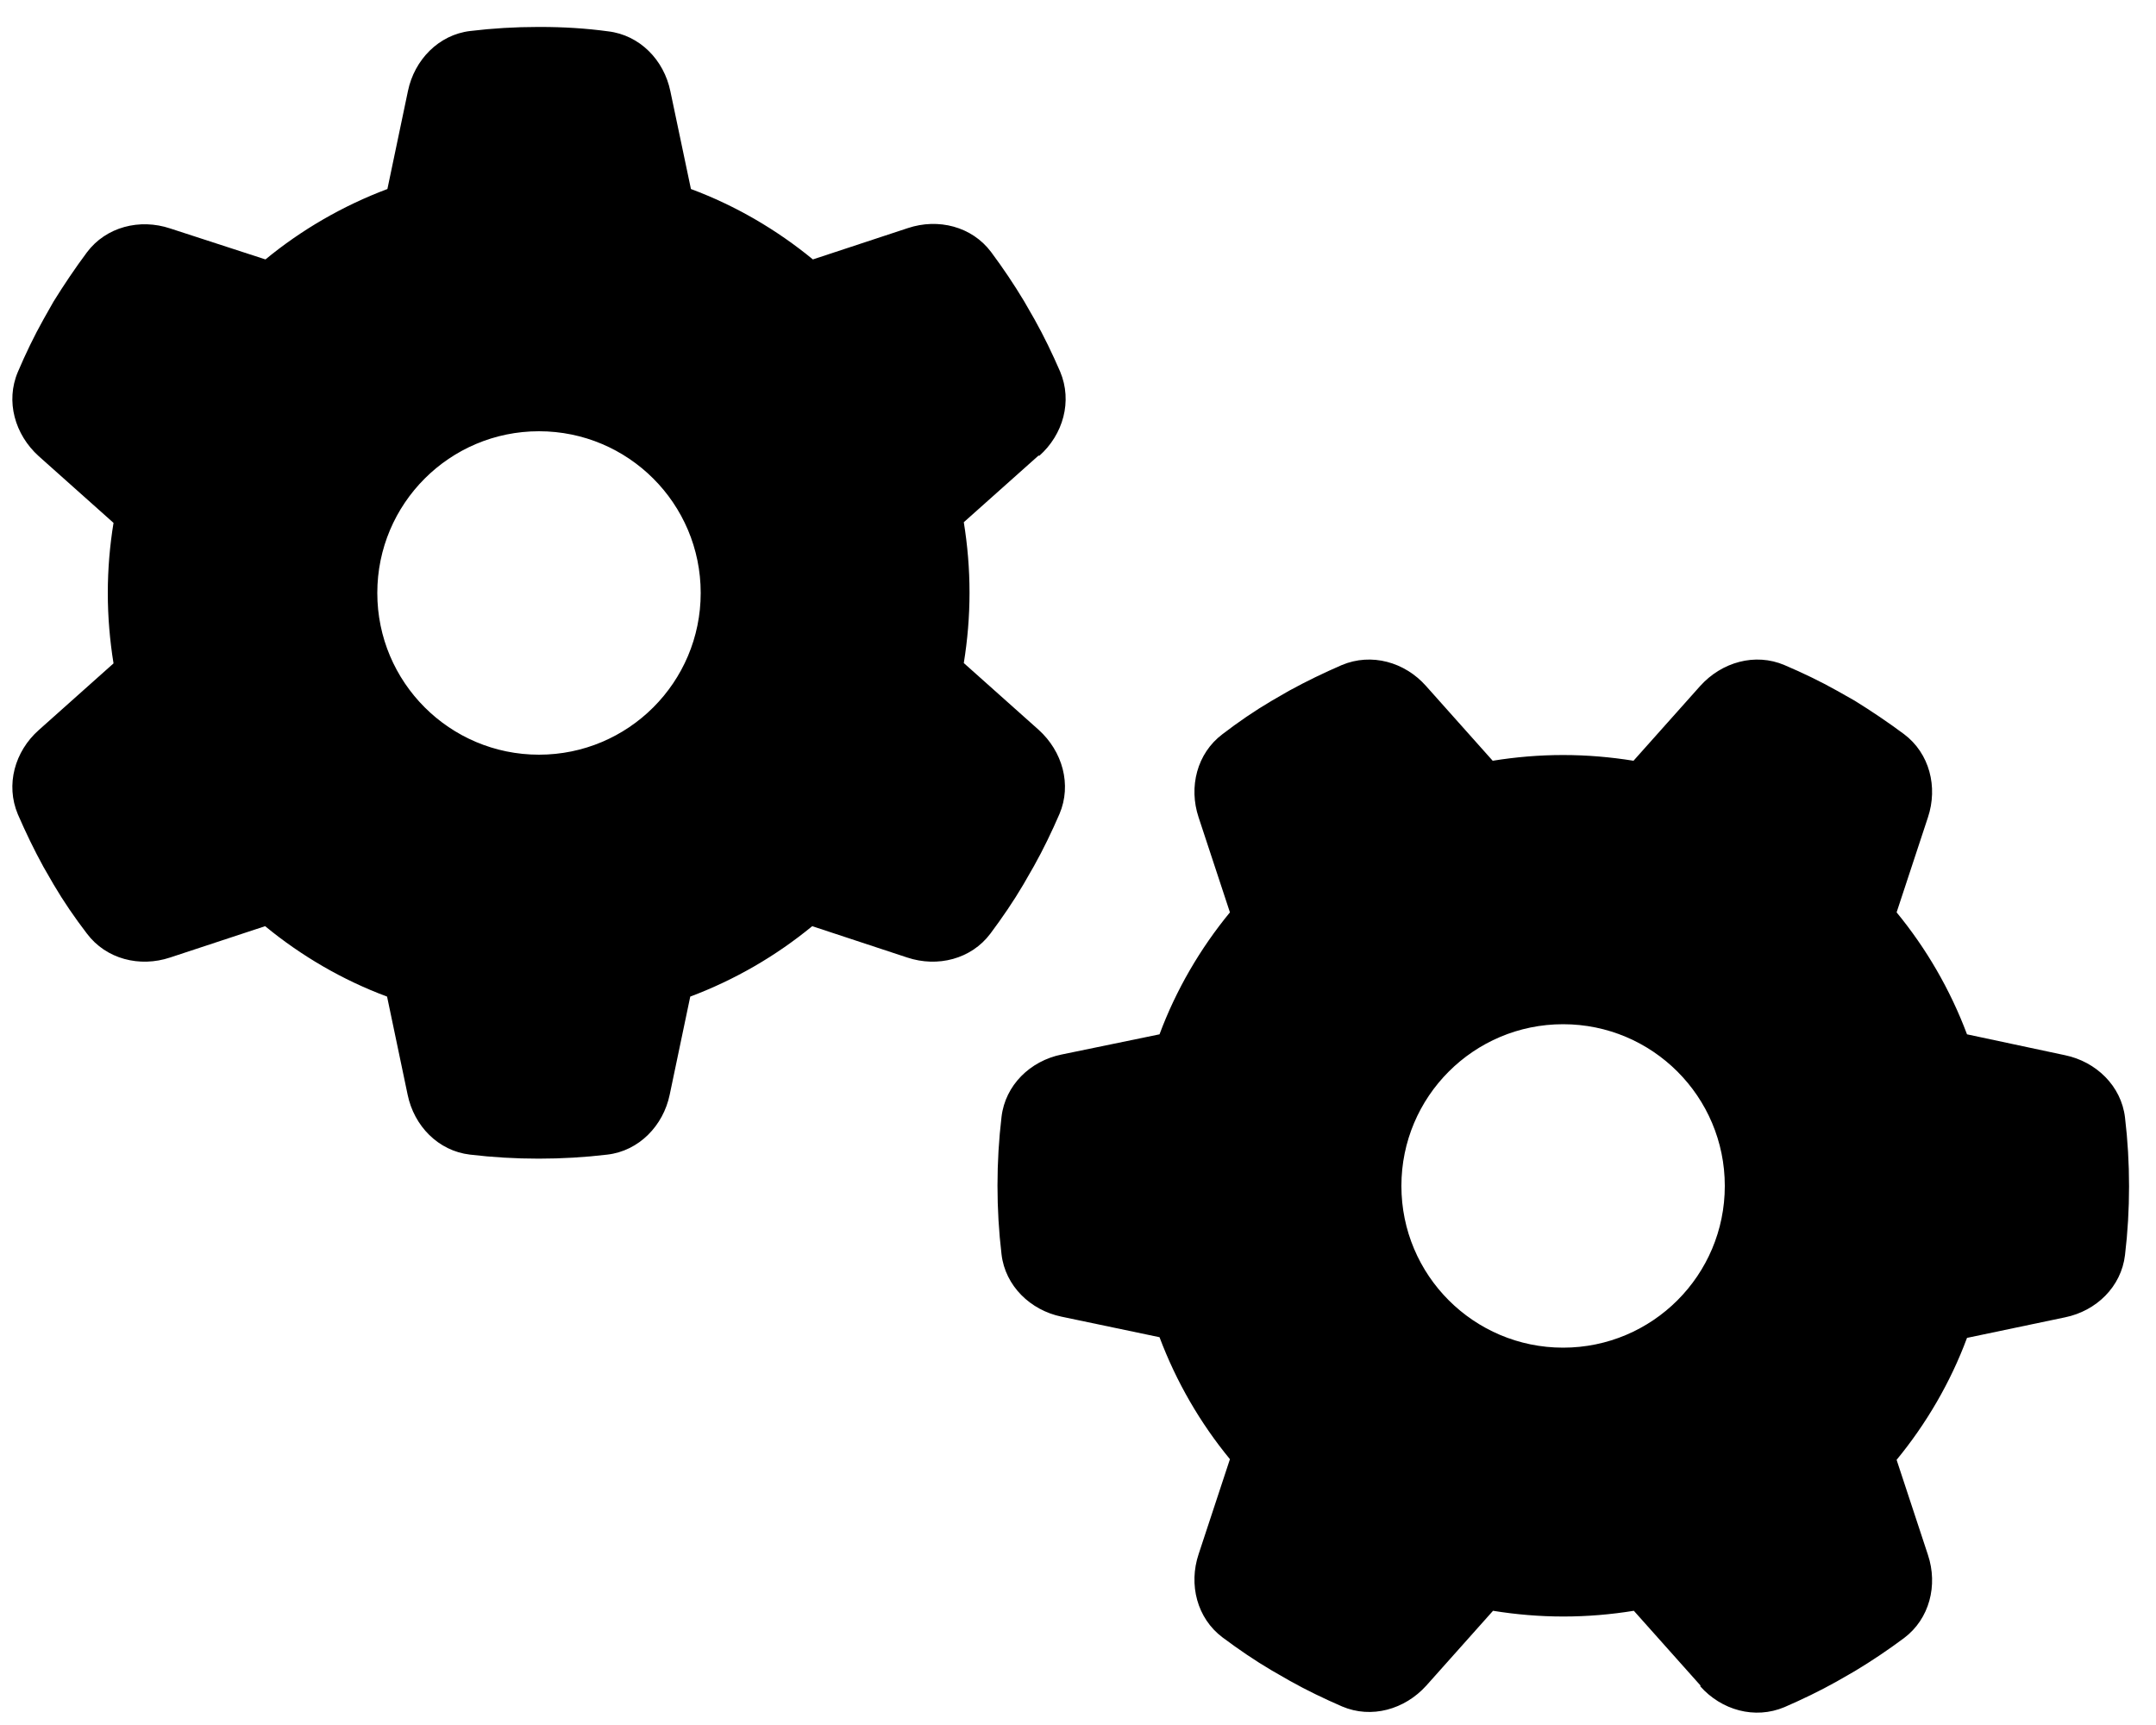
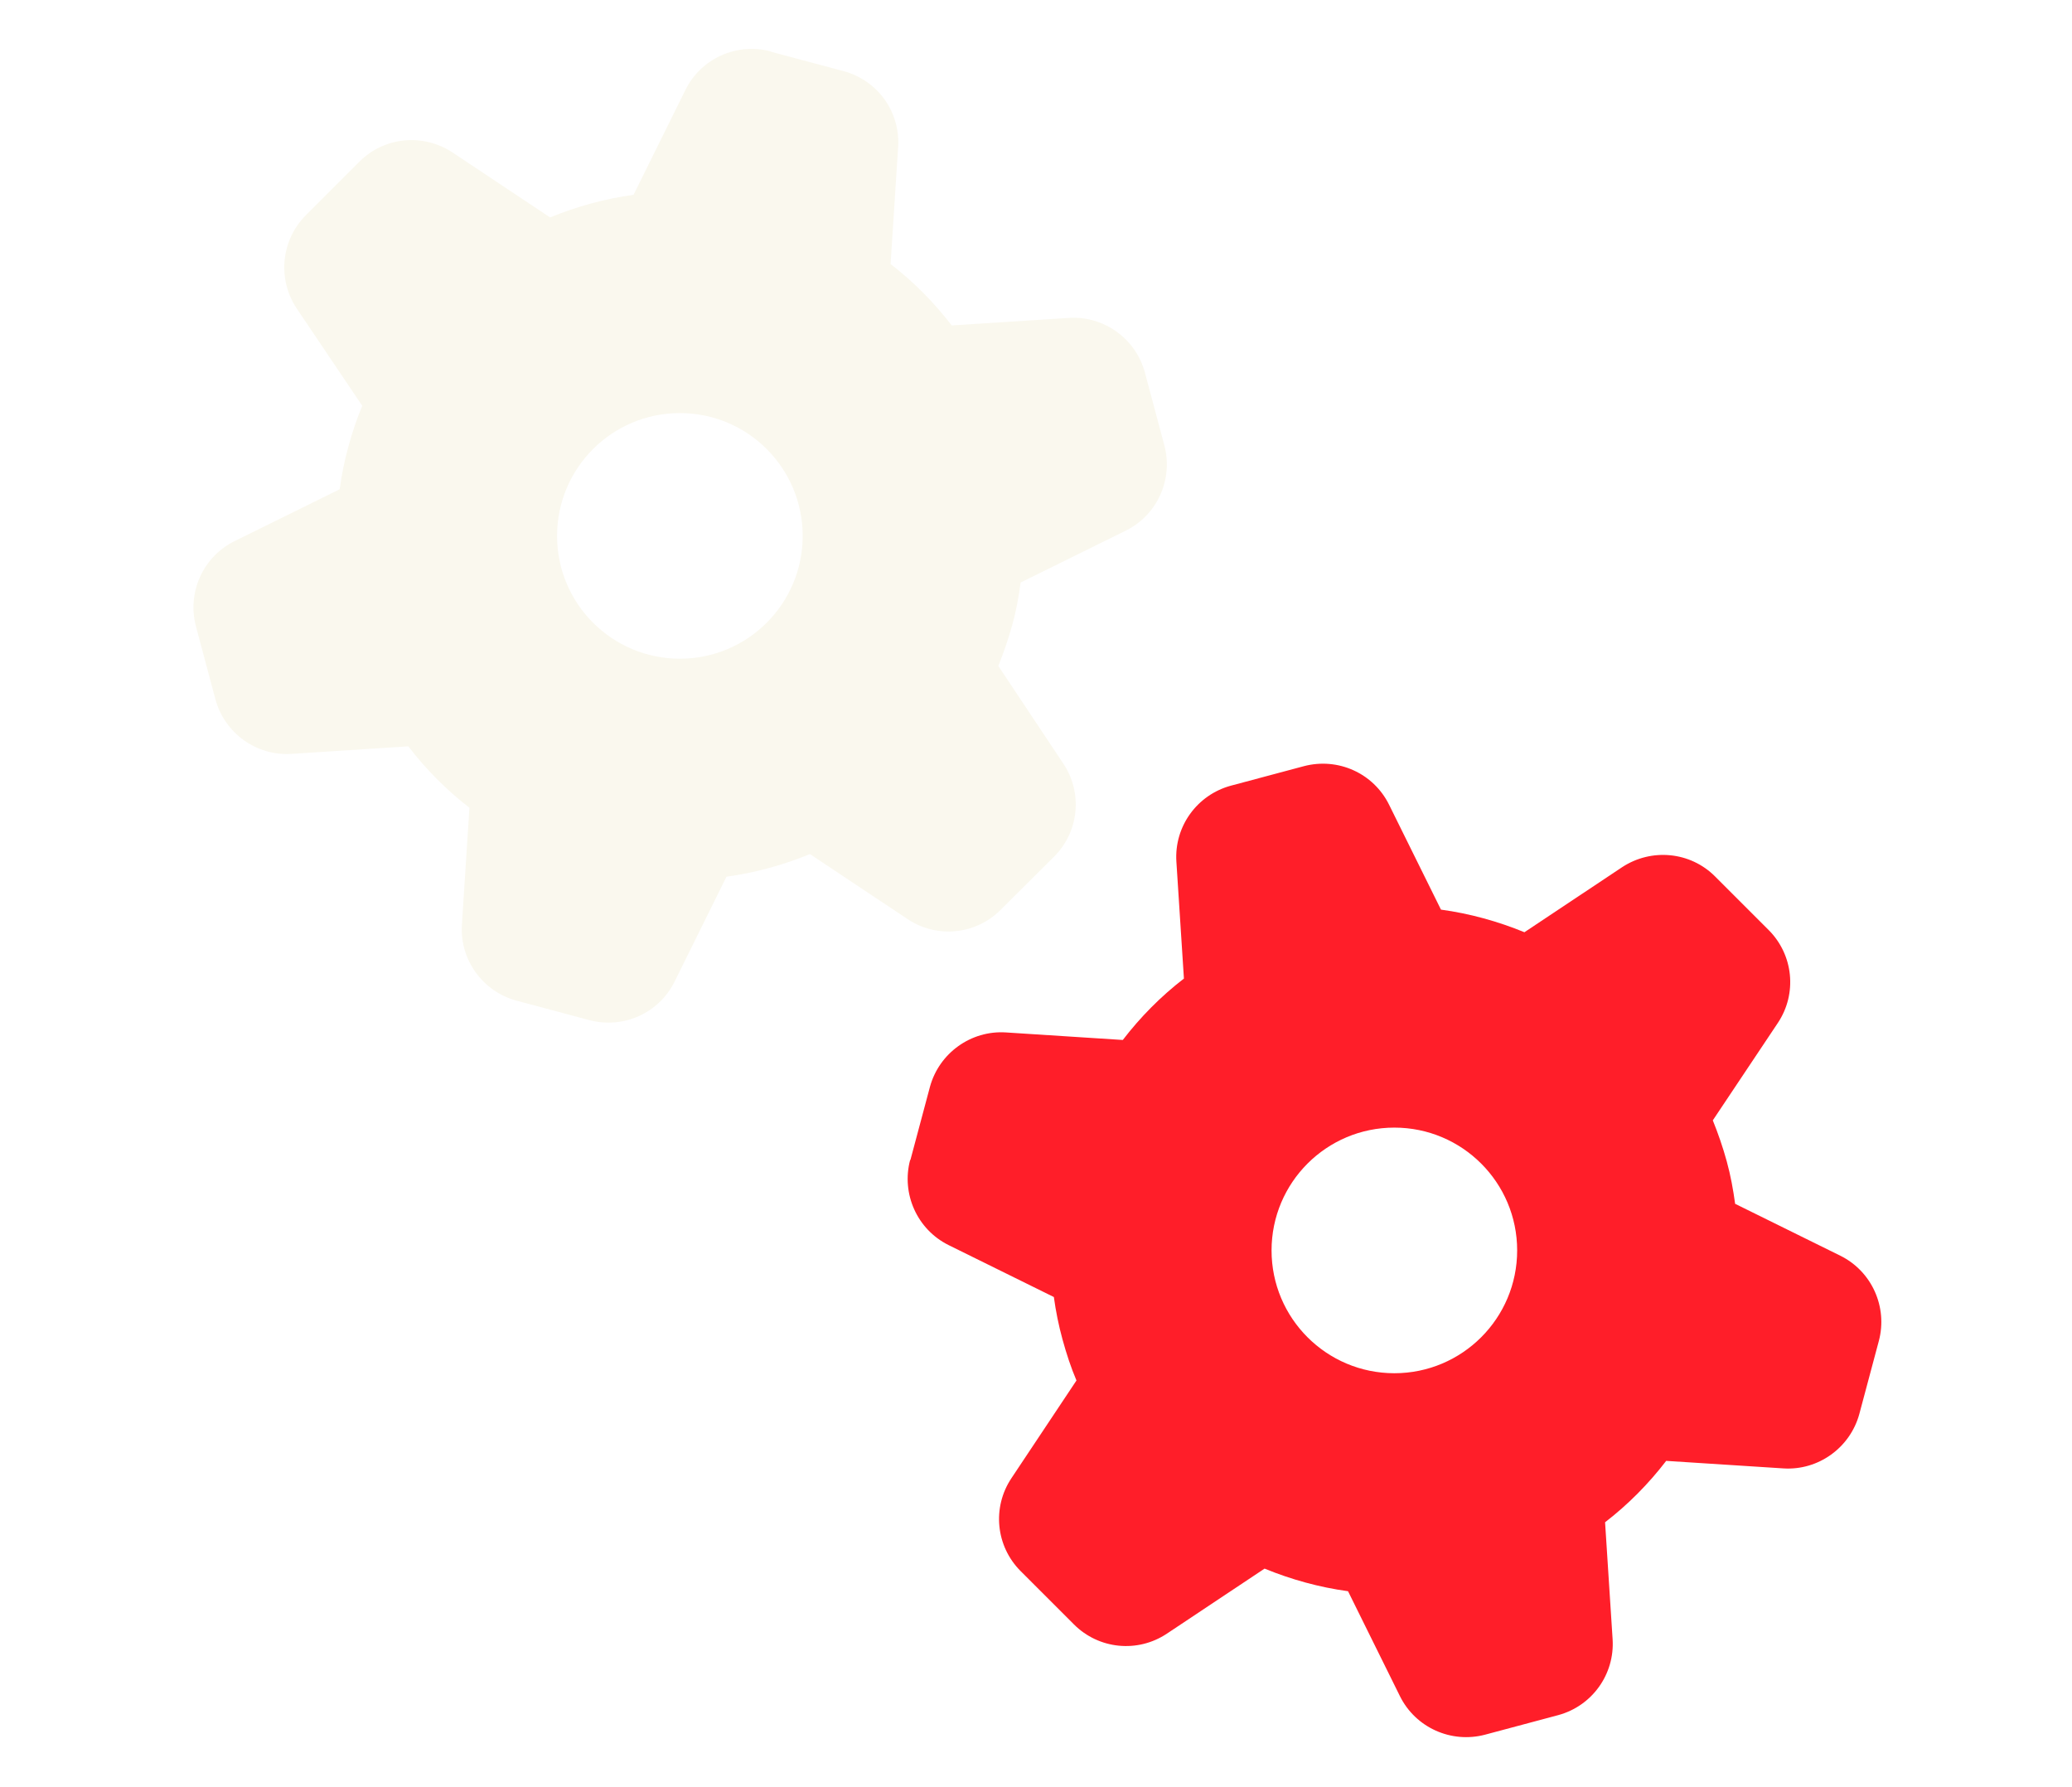
- <svg xmlns="http://www.w3.org/2000/svg" viewBox="0 0 640 512">
-   <path d="M308.5 135.3c7.1-6.3 9.9-16.2 6.2-25c-2.3-5.3-4.8-10.5-7.6-15.5L304 89.4c-3-5-6.3-9.9-9.8-14.6c-5.7-7.6-15.7-10.1-24.7-7.1l-28.2 9.3c-10.7-8.8-23-16-36.2-20.9L199 27.1c-1.9-9.3-9.1-16.7-18.5-17.8C173.9 8.4 167.2 8 160.4 8l-.7 0c-6.8 0-13.5 .4-20.1 1.2c-9.4 1.1-16.6 8.6-18.5 17.8L115 56.1c-13.3 5-25.5 12.1-36.2 20.9L50.5 67.8c-9-3-19-.5-24.7 7.1c-3.5 4.7-6.8 9.6-9.9 14.6l-3 5.3c-2.8 5-5.3 10.2-7.6 15.6c-3.7 8.7-.9 18.6 6.2 25l22.2 19.8C32.6 161.9 32 168.9 32 176s.6 14.1 1.7 20.9L11.5 216.7c-7.1 6.3-9.9 16.2-6.2 25c2.3 5.3 4.8 10.5 7.6 15.6l3 5.2c3 5.1 6.3 9.9 9.9 14.6c5.7 7.6 15.7 10.1 24.7 7.1l28.2-9.3c10.7 8.8 23 16 36.2 20.9l6.1 29.1c1.9 9.3 9.1 16.7 18.5 17.8c6.7 .8 13.5 1.2 20.4 1.2s13.7-.4 20.4-1.2c9.4-1.1 16.6-8.6 18.5-17.8l6.1-29.1c13.3-5 25.5-12.1 36.2-20.9l28.2 9.3c9 3 19 .5 24.7-7.1c3.5-4.7 6.8-9.5 9.8-14.6l3.1-5.4c2.8-5 5.3-10.2 7.6-15.5c3.7-8.7 .9-18.6-6.2-25l-22.2-19.8c1.1-6.8 1.7-13.8 1.7-20.9s-.6-14.1-1.7-20.9l22.2-19.8zM112 176a48 48 0 1 1 96 0 48 48 0 1 1 -96 0zM504.7 500.5c6.3 7.1 16.2 9.9 25 6.2c5.3-2.3 10.5-4.8 15.5-7.6l5.4-3.1c5-3 9.9-6.3 14.6-9.8c7.6-5.7 10.1-15.7 7.1-24.7l-9.3-28.2c8.8-10.7 16-23 20.9-36.2l29.1-6.1c9.3-1.9 16.7-9.1 17.8-18.5c.8-6.7 1.2-13.5 1.2-20.4s-.4-13.7-1.2-20.4c-1.1-9.4-8.6-16.6-17.8-18.5L583.9 307c-5-13.3-12.1-25.5-20.9-36.2l9.3-28.2c3-9 .5-19-7.1-24.7c-4.7-3.5-9.6-6.8-14.6-9.9l-5.3-3c-5-2.8-10.2-5.3-15.6-7.6c-8.7-3.7-18.6-.9-25 6.2l-19.8 22.2c-6.8-1.1-13.8-1.7-20.9-1.7s-14.1 .6-20.9 1.7l-19.8-22.2c-6.3-7.1-16.2-9.9-25-6.2c-5.3 2.3-10.5 4.8-15.6 7.6l-5.2 3c-5.1 3-9.9 6.3-14.6 9.9c-7.6 5.7-10.1 15.7-7.1 24.7l9.3 28.2c-8.8 10.7-16 23-20.9 36.2L315.1 313c-9.3 1.9-16.7 9.1-17.8 18.5c-.8 6.7-1.2 13.5-1.2 20.4s.4 13.7 1.2 20.4c1.1 9.4 8.6 16.6 17.8 18.5l29.1 6.1c5 13.3 12.1 25.5 20.9 36.2l-9.3 28.2c-3 9-.5 19 7.1 24.7c4.7 3.5 9.5 6.8 14.6 9.8l5.4 3.1c5 2.8 10.2 5.3 15.5 7.6c8.7 3.7 18.6 .9 25-6.2l19.8-22.2c6.8 1.1 13.8 1.7 20.9 1.7s14.1-.6 20.9-1.7l19.8 22.2zM464 304a48 48 0 1 1 0 96 48 48 0 1 1 0-96z" />
+ <svg xmlns="http://www.w3.org/2000/svg" viewBox="-51.2 -64 742.4 640">
+   <path fill="#ff1e29" d="M274.9 351.6c-3.2 12.1 2.5 24.9 13.8 30.5l37.7 18.6c.7 5.1 1.7 10.1 3.1 15.2 1.4 5.1 3 10 5 14.7l-23.3 35c-7 10.5-5.6 24.4 3.3 33.3L333.6 518c8.9 8.9 22.8 10.3 33.3 3.3l35-23.3c9.5 3.9 19.6 6.7 29.9 8.1l18.6 37.6c5.6 11.3 18.4 17 30.5 13.8l26.2-7c12.2-3.3 20.3-14.7 19.5-27.2l-2.7-41.9c8.3-6.4 15.6-13.8 21.9-22l42 2.7c12.5 .8 23.9-7.4 27.2-19.5l7-26.2c3.2-12.1-2.5-24.9-13.8-30.5l-37.7-18.6c-.7-5.1-1.6-10.1-3-15.2-1.4-5.1-3.1-10-5-14.7l23.3-34.9c7-10.5 5.6-24.4-3.3-33.3l-19.2-19.2c-8.9-8.9-22.8-10.2-33.3-3.3L495 270c-9.5-3.9-19.6-6.7-29.9-8.1l-18.6-37.6c-5.6-11.3-18.3-17-30.5-13.8l-26.2 7c-12.1 3.3-20.3 14.6-19.5 27.2l2.7 41.9c-8.3 6.4-15.6 13.8-21.9 22l-41.9-2.7c-12.5-.8-23.9 7.4-27.2 19.5l-7 26.2zM492.4 384a44 44 0 1 1 -88 0 44 44 0 1 1 88 0z" />
+   <path fill="#faf8ee" d="M224.9-45.5l26.2 7c12.2 3.3 20.3 14.6 19.5 27.2l-2.7 41.9c8.3 6.4 15.6 13.8 21.9 22l42-2.7c12.5-.8 23.9 7.4 27.2 19.5l7 26.2c3.2 12.1-2.5 24.9-13.8 30.5l-37.7 18.6c-.7 5.1-1.6 10.2-3 15.2s-3.1 10-5 14.7l23.3 35c7 10.5 5.6 24.4-3.3 33.3L307.3 262c-8.9 8.9-22.8 10.3-33.3 3.3L239 242c-9.5 3.9-19.6 6.7-29.9 8.1l-18.6 37.6c-5.6 11.3-18.3 17-30.5 13.8l-26.2-7c-12.1-3.3-20.3-14.7-19.5-27.2l2.7-41.9c-8.3-6.4-15.6-13.8-21.9-22l-41.9 2.7c-12.5 .8-23.9-7.4-27.2-19.5l-7-26.2c-3.2-12.1 2.5-24.9 13.8-30.5l37.7-18.6c.7-5.1 1.7-10.1 3.1-15.2 1.4-5.1 3-10 5-14.7L55.1 46.5C48.1 36 49.5 22 58.4 13.1L77.6-6.1c8.9-8.9 22.8-10.2 33.3-3.3l35 23.3c9.5-3.9 19.6-6.7 29.9-8.1l18.6-37.6c5.6-11.3 18.4-17 30.5-13.8zM192.4 84a44 44 0 1 0 0 88 44 44 0 1 0 0-88z" />
</svg>
